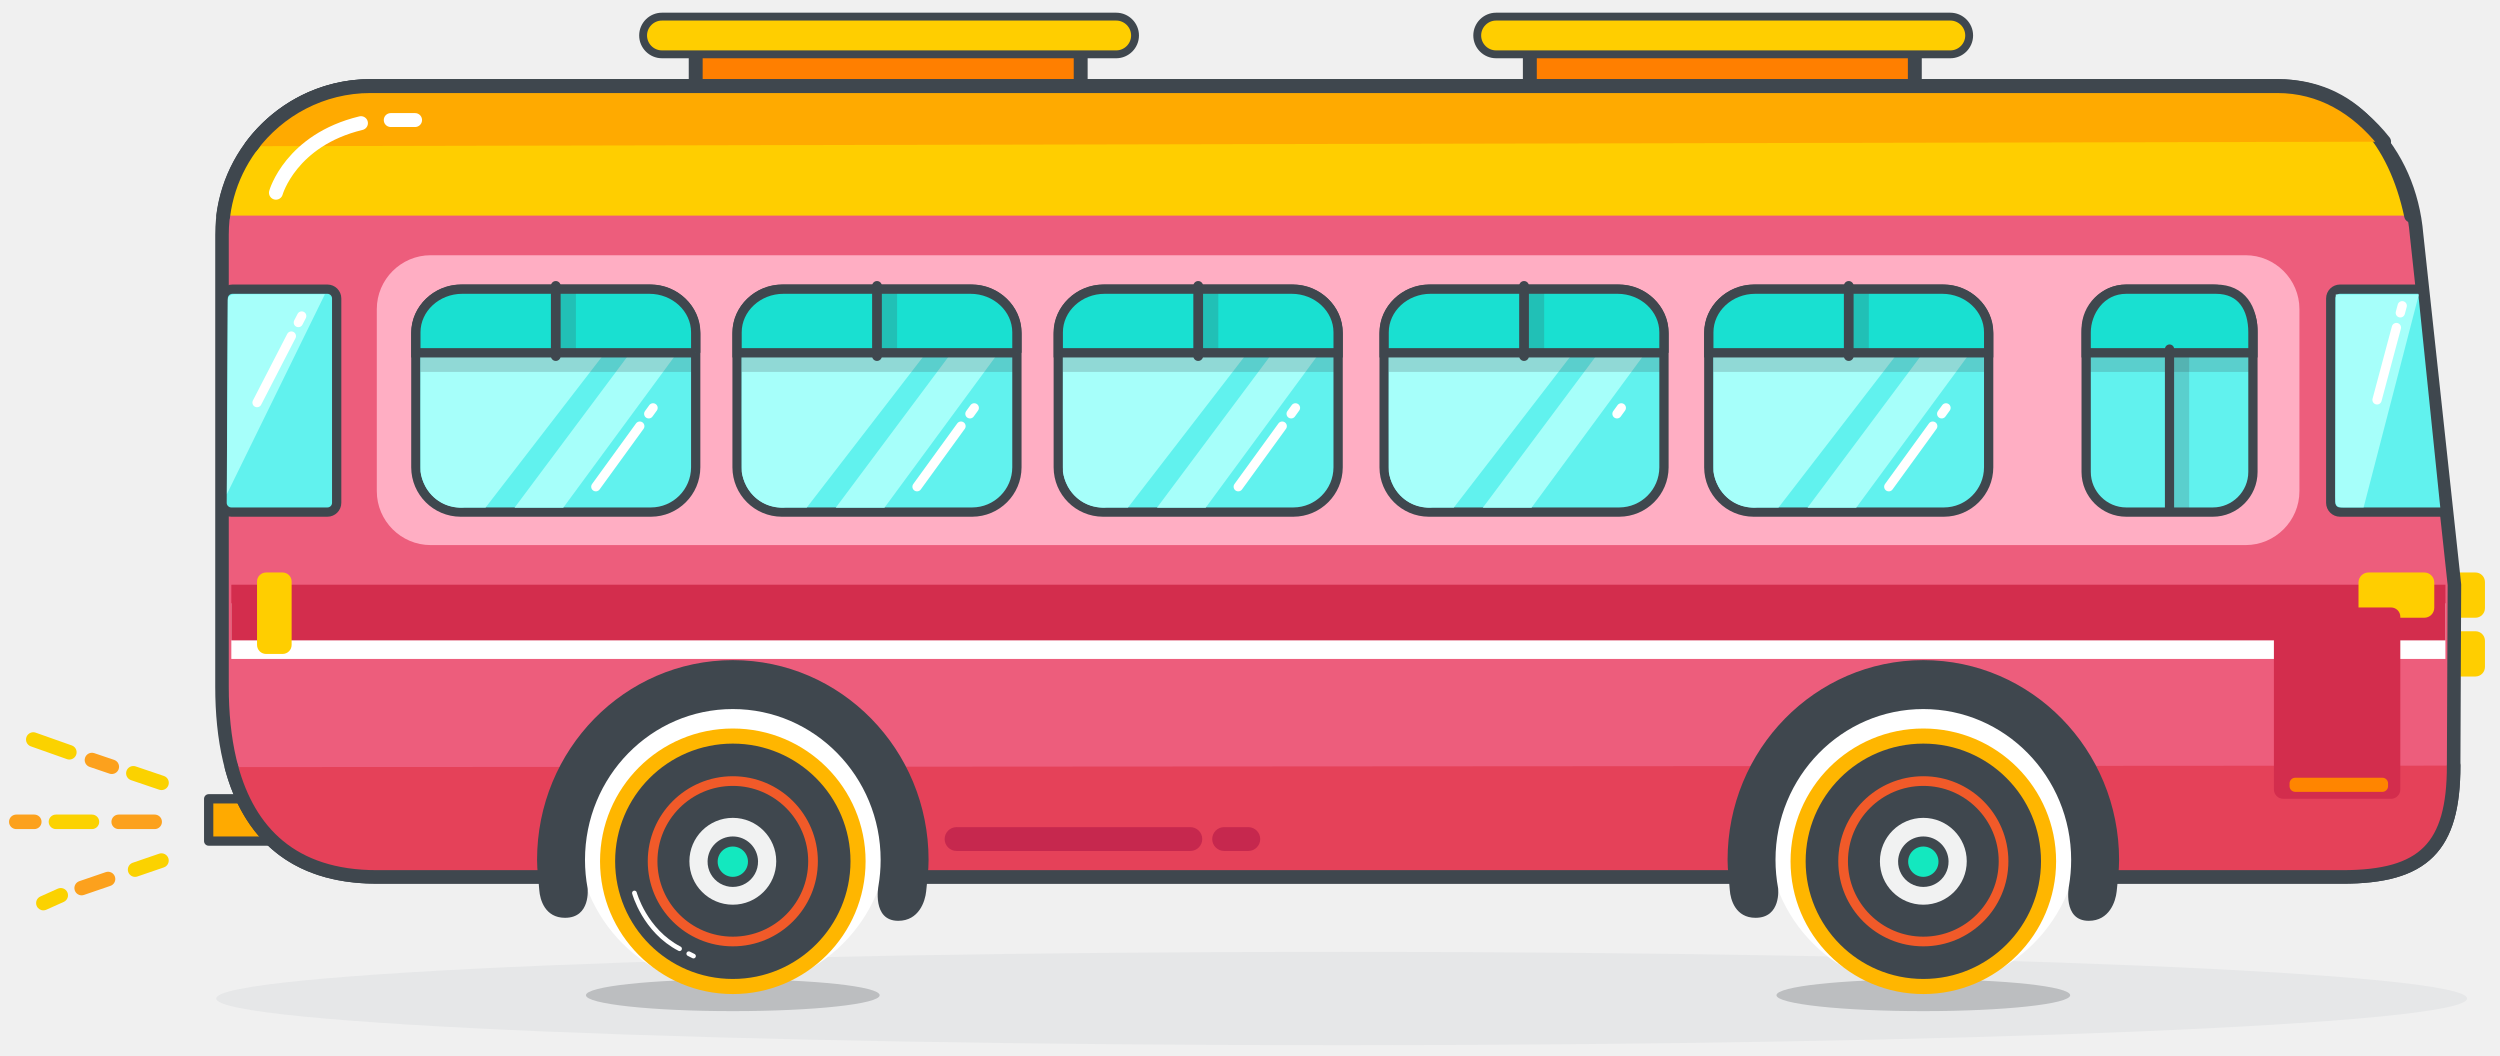
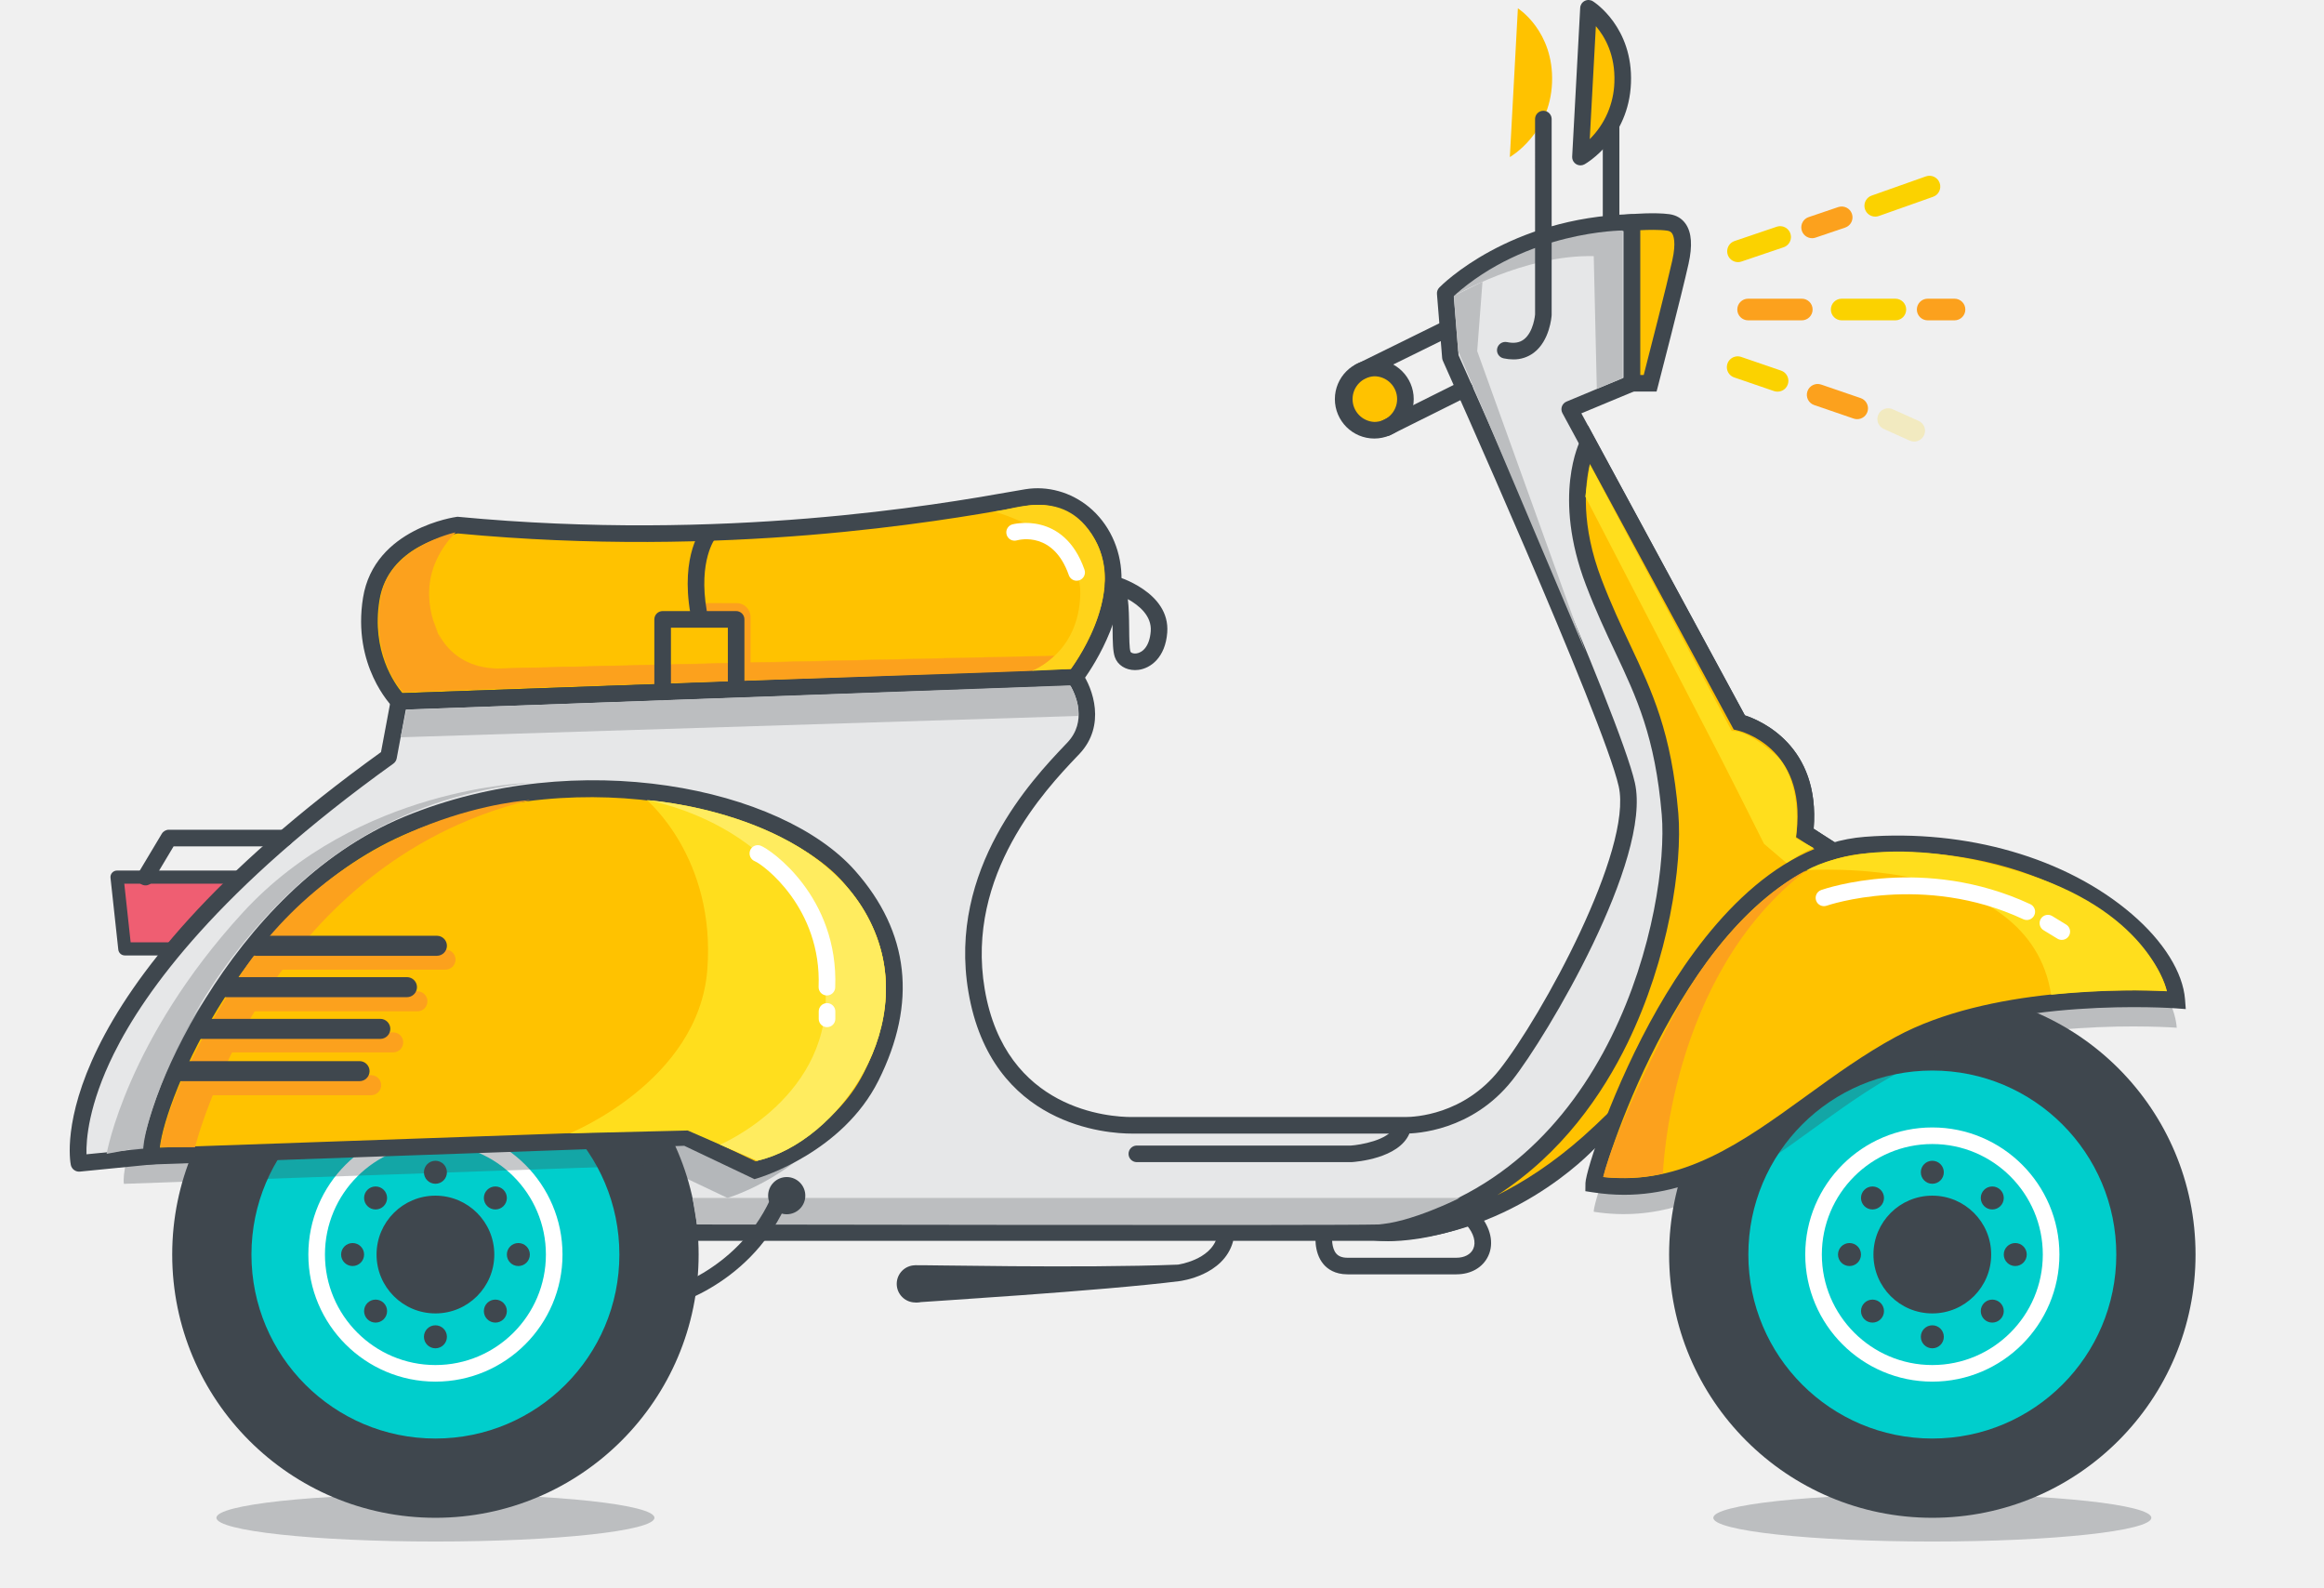
- <svg xmlns="http://www.w3.org/2000/svg" viewBox="-1 -1 277 117">
-   <g>
-     <g fill="none" fill-rule="evenodd">
-       <path fill="#FF7F00" d="M168.506 10.503h42.656V2.451h-42.656z" />
-       <path stroke="#3F474E" stroke-width="1.542" stroke-linecap="round" stroke-linejoin="round" d="M168.506 10.503h42.656V2.451h-42.656z" />
-       <path d="M215.093 5.02h-50.326c-1.15 0-2.09-.94-2.09-2.09 0-1.148.94-2.088 2.09-2.088h50.326c1.149 0 2.09.94 2.09 2.089 0 1.15-.941 2.09-2.09 2.09" fill="#FFCE00" />
-       <path d="M215.093 5.02h-50.326c-1.15 0-2.09-.94-2.09-2.09h0c0-1.148.94-2.088 2.09-2.088h50.326c1.149 0 2.09.94 2.09 2.089h0c0 1.15-.941 2.09-2.09 2.09h0Z" stroke="#3F474E" stroke-width=".871" stroke-linecap="round" stroke-linejoin="round" />
-       <path fill="#FA0" d="M22.121 92.192H35.74v-4.685H22.121z" />
-       <path stroke="#3F474E" stroke-width="1.028" stroke-linecap="round" stroke-linejoin="round" d="M22.121 92.192H35.74v-4.685H22.121z" />
-       <path d="M273.275 67.446h-5.55a1.058 1.058 0 0 1-1.058-1.058V63.49c0-.585.474-1.059 1.058-1.059h5.55c.584 0 1.058.474 1.058 1.06v2.897c0 .584-.474 1.058-1.058 1.058M273.275 73.956h-5.55a1.058 1.058 0 0 1-1.058-1.058V70c0-.585.474-1.059 1.058-1.059h5.55c.584 0 1.058.474 1.058 1.059v2.898c0 .584-.474 1.058-1.058 1.058" fill="#FFCE00" />
-       <path fill="#FF7F00" d="M76.084 10.503h42.656V2.451H76.084z" />
-       <path stroke="#3F474E" stroke-width="1.542" stroke-linecap="round" stroke-linejoin="round" d="M76.084 10.503h42.656V2.451H76.084z" />
-       <path d="M272.354 109.636c0 2.857-55.829 5.173-124.698 5.173s-124.698-2.316-124.698-5.173 55.83-5.173 124.698-5.173c68.87 0 124.698 2.316 124.698 5.173" fill="#E6E7E8" />
-       <path d="M96.467 109.271c0 .974-7.285 1.763-16.27 1.763-8.988 0-16.273-.789-16.273-1.763 0-.974 7.285-1.763 16.272-1.763 8.986 0 16.271.79 16.271 1.763M228.376 109.271c0 .974-7.285 1.763-16.27 1.763-8.988 0-16.273-.789-16.273-1.763 0-.974 7.285-1.763 16.272-1.763 8.986 0 16.271.79 16.271 1.763" fill="#BCBEC0" />
-       <path d="M258.53 96.164H40.751c-12.977 0-17.153-9.58-17.153-21.053V24.984c0-9.045 7.401-16.446 16.446-16.446h210.263c9.045 0 15.675 7.176 16.446 16.446l4.197 38.802-.086 20.044c0 9.045-3.289 12.334-12.334 12.334" fill="#ED5D7C" />
-       <path d="M258.53 96.164H40.751c-12.977 0-17.153-9.58-17.153-21.053V24.984c0-9.045 7.401-16.446 16.446-16.446h210.263c9.045 0 15.675 7.176 16.446 16.446l4.197 38.802-.086 20.044c0 9.045-3.289 12.334-12.334 12.334h0Z" stroke="#3F474E" stroke-width="1.5" stroke-linecap="round" stroke-linejoin="round" />
-       <path fill="#FFF" d="M24.631 72.01h245.32v-6.168H24.631z" />
-       <path d="M270.865 83.83c0 9.045-3.29 12.334-12.334 12.334H40.75c-9.405 0-14.187-5.031-16.107-12.17" fill="#E54159" />
-       <path d="M270.865 83.83c0 9.045-3.29 12.334-12.334 12.334H40.75c-9.405 0-14.187-5.031-16.107-12.17" stroke="#3F474E" stroke-width="1.5" stroke-linecap="round" stroke-linejoin="round" />
-       <path d="M97.458 91.346c0 9.534-7.729 17.262-17.262 17.262-9.534 0-17.263-7.728-17.263-17.262s7.73-17.262 17.263-17.262c9.533 0 17.262 7.728 17.262 17.262" fill="#FFF" />
-       <path d="M23.732 22.89c1.037-8.066 7.976-14.352 16.312-14.352h211.291c8.33 0 13.072 6.162 14.818 14.351" fill="#FFCE00" />
-       <path d="M23.732 22.89c1.037-8.066 7.976-14.352 16.312-14.352h211.291c8.33 0 13.072 6.162 14.818 14.351" stroke="#3F474E" stroke-width="1.542" stroke-linecap="round" stroke-linejoin="round" />
-       <path d="M247.81 59.395H46.717c-3.282 0-5.967-2.685-5.967-5.967v-20.18c0-3.282 2.685-5.968 5.967-5.968H247.81c3.282 0 5.967 2.686 5.967 5.968v20.18c0 3.282-2.685 5.967-5.967 5.967" fill="#FFAEC3" />
-       <path fill="#D32D4D" d="M24.631 69.953h245.32v-6.167H24.631z" />
-       <path d="M101.619 97.759c.116-1.143.267-2.298.267-3.483 0-12.224-9.711-22.133-21.69-22.133-11.98 0-21.69 9.909-21.69 22.133 0 1.14.169 2.25.247 3.353.075 1.054.633 3.064 2.85 3.064 2.87 0 2.505-3.266 2.505-3.266a17.122 17.122 0 0 1-.291-3.151c0-9.231 7.333-16.713 16.379-16.713 9.046 0 16.379 7.482 16.379 16.713 0 .987-.084 1.953-.245 2.893 0 0-.74 3.857 2.196 3.857 2.283 0 2.979-2.137 3.093-3.267" fill="#3F474E" />
-       <path d="M94.071 94.43c0 7.663-6.212 13.875-13.875 13.875-7.664 0-13.876-6.212-13.876-13.875s6.212-13.875 13.876-13.875c7.663 0 13.875 6.212 13.875 13.875" fill="#3F474E" />
-       <path d="M94.071 94.43c0 7.663-6.212 13.875-13.875 13.875-7.664 0-13.876-6.212-13.876-13.875s6.212-13.875 13.876-13.875c7.663 0 13.875 6.212 13.875 13.875h0Z" stroke="#FFB600" stroke-width="1.673" stroke-linecap="round" stroke-linejoin="round" />
-       <path d="M89.084 94.43a8.888 8.888 0 0 1-8.888 8.888 8.888 8.888 0 0 1-8.888-8.888 8.888 8.888 0 0 1 8.888-8.888 8.888 8.888 0 0 1 8.888 8.888h0Z" stroke="#F15A29" stroke-width="1.072" stroke-linecap="round" stroke-linejoin="round" />
-       <path d="M85.007 94.43a4.811 4.811 0 1 1-9.622 0 4.811 4.811 0 0 1 9.622 0" fill="#F1F2F2" />
-       <path d="M82.433 94.43a2.238 2.238 0 1 1-4.475-.002 2.238 2.238 0 0 1 4.475.002" fill="#13E8BF" />
-       <path d="M82.433 94.43a2.238 2.238 0 1 1-4.475-.002 2.238 2.238 0 0 1 4.475.002h0Z" stroke="#3F474E" stroke-width="1.116" stroke-linecap="round" stroke-linejoin="round" />
-       <path d="M229.367 91.346c0 9.534-7.729 17.262-17.262 17.262-9.534 0-17.263-7.728-17.263-17.262s7.73-17.262 17.263-17.262c9.533 0 17.262 7.728 17.262 17.262" fill="#FFF" />
-       <path d="M233.528 97.759c.116-1.143.267-2.298.267-3.483 0-12.224-9.711-22.133-21.69-22.133-11.98 0-21.69 9.909-21.69 22.133 0 1.14.169 2.25.247 3.353.075 1.054.633 3.064 2.85 3.064 2.87 0 2.505-3.266 2.505-3.266a17.122 17.122 0 0 1-.291-3.151c0-9.231 7.333-16.713 16.379-16.713 9.046 0 16.379 7.482 16.379 16.713 0 .987-.084 1.953-.245 2.893 0 0-.74 3.857 2.196 3.857 2.283 0 2.979-2.137 3.093-3.267" fill="#3F474E" />
-       <path d="M225.98 94.43c0 7.663-6.212 13.875-13.875 13.875-7.664 0-13.876-6.212-13.876-13.875s6.212-13.875 13.876-13.875c7.663 0 13.875 6.212 13.875 13.875" fill="#3F474E" />
-       <path d="M225.98 94.43c0 7.663-6.212 13.875-13.875 13.875-7.664 0-13.876-6.212-13.876-13.875s6.212-13.875 13.876-13.875c7.663 0 13.875 6.212 13.875 13.875h0Z" stroke="#FFB600" stroke-width="1.673" stroke-linecap="round" stroke-linejoin="round" />
-       <path d="M220.993 94.43a8.888 8.888 0 0 1-8.888 8.888 8.888 8.888 0 0 1-8.888-8.888 8.888 8.888 0 0 1 8.888-8.888 8.888 8.888 0 0 1 8.888 8.888h0Z" stroke="#F15A29" stroke-width="1.072" stroke-linecap="round" stroke-linejoin="round" />
-       <path d="M216.916 94.43a4.811 4.811 0 1 1-9.622 0 4.811 4.811 0 0 1 9.622 0" fill="#F1F2F2" />
-       <path d="M214.342 94.43a2.238 2.238 0 1 1-4.475-.002 2.238 2.238 0 0 1 4.475.002" fill="#13E8BF" />
-       <path d="M214.342 94.43a2.238 2.238 0 1 1-4.475-.002 2.238 2.238 0 0 1 4.475.002h0Z" stroke="#3F474E" stroke-width="1.116" stroke-linecap="round" stroke-linejoin="round" />
-       <path d="M69.295 97.944s1.13 4.173 4.999 6.173M75.316 104.67l.522.262" stroke="#FFF" stroke-width=".522" stroke-linecap="round" stroke-linejoin="round" />
-       <path d="M71.127 55.74H50.033a4.972 4.972 0 0 1-4.957-4.957V35.997a4.972 4.972 0 0 1 4.957-4.957h21.094a4.972 4.972 0 0 1 4.957 4.957v14.786a4.972 4.972 0 0 1-4.957 4.957" fill="#61F2EE" />
-       <path d="M71.127 55.74H50.033a4.972 4.972 0 0 1-4.957-4.957V35.997a4.972 4.972 0 0 1 4.957-4.957h21.094a4.972 4.972 0 0 1 4.957 4.957v14.786a4.972 4.972 0 0 1-4.957 4.957Z" stroke="#3F474E" stroke-width="1.028" />
-       <path d="M45.59 38.09h20.44L52.796 55.243h-2.345s-1.67.224-3.132-.932c-1.46-1.156-1.708-2.827-1.729-3.067-.02-.241 0-13.152 0-13.152M68.824 38.091 56.008 55.26h5.396l12.624-17.168z" fill="#A6FFFA" />
-       <path d="M76.084 38.09v-2.27c0-2.63-2.313-4.78-5.14-4.78H50.217c-2.827 0-5.14 2.15-5.14 4.78v2.27h31.008Z" fill="#19E0D1" />
-       <path d="M76.084 38.09v-2.27c0-2.63-2.313-4.78-5.14-4.78H50.217c-2.827 0-5.14 2.15-5.14 4.78v2.27h31.008Z" stroke="#3F474E" stroke-width="1.028" />
-       <path d="M60.58 38.453v-7.775" fill="#19E0D1" />
-       <path d="M60.58 38.453v-7.775" stroke="#3F474E" stroke-width="1.079" stroke-linecap="round" stroke-linejoin="round" />
-       <path fill="#3F474E" opacity=".21" d="M61.03 38.091h1.777V31.04H61.03zM45.582 40.21h30.179v-1.736H45.582z" />
-       <path d="m69.888 46.216-4.87 6.713M71.357 44.192l-.477.658" stroke="#FFF" stroke-width="1.028" stroke-linecap="round" stroke-linejoin="round" />
-       <path d="M106.717 55.74H85.623a4.972 4.972 0 0 1-4.957-4.957V35.997a4.972 4.972 0 0 1 4.957-4.957h21.094a4.972 4.972 0 0 1 4.957 4.957v14.786a4.972 4.972 0 0 1-4.957 4.957" fill="#61F2EE" />
-       <path d="M106.717 55.74H85.623a4.972 4.972 0 0 1-4.957-4.957V35.997a4.972 4.972 0 0 1 4.957-4.957h21.094a4.972 4.972 0 0 1 4.957 4.957v14.786a4.972 4.972 0 0 1-4.957 4.957Z" stroke="#3F474E" stroke-width="1.028" />
-       <path d="M81.18 38.09h20.44L88.386 55.243h-2.345s-1.67.224-3.132-.932c-1.46-1.156-1.708-2.827-1.729-3.067-.02-.241 0-13.152 0-13.152M104.414 38.091 91.598 55.26h5.396l12.624-17.168z" fill="#A6FFFA" />
-       <path d="M111.674 38.09v-2.27c0-2.63-2.313-4.78-5.14-4.78H85.807c-2.827 0-5.14 2.15-5.14 4.78v2.27h31.008Z" fill="#19E0D1" />
-       <path d="M111.674 38.09v-2.27c0-2.63-2.313-4.78-5.14-4.78H85.807c-2.827 0-5.14 2.15-5.14 4.78v2.27h31.008Z" stroke="#3F474E" stroke-width="1.028" />
-       <path d="M96.17 38.453v-7.775" fill="#19E0D1" />
-       <path d="M96.17 38.453v-7.775" stroke="#3F474E" stroke-width="1.079" stroke-linecap="round" stroke-linejoin="round" />
-       <path fill="#3F474E" opacity=".21" d="M96.62 38.091h1.777V31.04H96.62zM81.171 40.21h30.179v-1.736H81.171z" />
-       <path d="m105.478 46.216-4.87 6.713M106.947 44.192l-.478.658" stroke="#FFF" stroke-width="1.028" stroke-linecap="round" stroke-linejoin="round" />
-       <path d="M142.307 55.74h-21.094a4.972 4.972 0 0 1-4.957-4.957V35.997a4.972 4.972 0 0 1 4.957-4.957h21.094a4.972 4.972 0 0 1 4.957 4.957v14.786a4.972 4.972 0 0 1-4.957 4.957" fill="#61F2EE" />
-       <path d="M142.307 55.74h-21.094a4.972 4.972 0 0 1-4.957-4.957V35.997a4.972 4.972 0 0 1 4.957-4.957h21.094a4.972 4.972 0 0 1 4.957 4.957v14.786a4.972 4.972 0 0 1-4.957 4.957Z" stroke="#3F474E" stroke-width="1.028" />
-       <path d="M116.77 38.09h20.44l-13.234 17.152h-2.345s-1.67.224-3.132-.932c-1.46-1.156-1.708-2.827-1.729-3.067-.02-.241 0-13.152 0-13.152M140.004 38.091 127.188 55.26h5.396l12.624-17.168z" fill="#A6FFFA" />
-       <path d="M147.264 38.09v-2.27c0-2.63-2.313-4.78-5.14-4.78h-20.728c-2.827 0-5.14 2.15-5.14 4.78v2.27h31.008Z" fill="#19E0D1" />
-       <path d="M147.264 38.09v-2.27c0-2.63-2.313-4.78-5.14-4.78h-20.728c-2.827 0-5.14 2.15-5.14 4.78v2.27h31.008Z" stroke="#3F474E" stroke-width="1.028" />
-       <path d="M131.76 38.453v-7.775" fill="#19E0D1" />
-       <path d="M131.76 38.453v-7.775" stroke="#3F474E" stroke-width="1.079" stroke-linecap="round" stroke-linejoin="round" />
-       <path fill="#3F474E" opacity=".21" d="M132.21 38.091h1.777V31.04h-1.777zM116.761 40.21h30.179v-1.736h-30.179z" />
-       <path d="m141.068 46.216-4.87 6.713M142.536 44.192l-.476.658" stroke="#FFF" stroke-width="1.028" stroke-linecap="round" stroke-linejoin="round" />
-       <path d="M178.41 55.74h-21.093a4.972 4.972 0 0 1-4.957-4.957V35.997a4.972 4.972 0 0 1 4.957-4.957h21.094a4.972 4.972 0 0 1 4.957 4.957v14.786a4.972 4.972 0 0 1-4.957 4.957" fill="#61F2EE" />
-       <path d="M178.41 55.74h-21.093a4.972 4.972 0 0 1-4.957-4.957V35.997a4.972 4.972 0 0 1 4.957-4.957h21.094a4.972 4.972 0 0 1 4.957 4.957v14.786a4.972 4.972 0 0 1-4.957 4.957Z" stroke="#3F474E" stroke-width="1.028" />
-       <path d="M152.874 38.09h20.44L160.08 55.243h-2.345s-1.67.224-3.132-.932c-1.461-1.156-1.708-2.827-1.729-3.067-.021-.241 0-13.152 0-13.152M176.108 38.091 163.292 55.26h5.396l12.624-17.168z" fill="#A6FFFA" />
-       <path d="M183.367 38.09v-2.27c0-2.63-2.313-4.78-5.139-4.78H157.5c-2.827 0-5.139 2.15-5.139 4.78v2.27h31.007Z" fill="#19E0D1" />
-       <path d="M183.367 38.09v-2.27c0-2.63-2.313-4.78-5.139-4.78H157.5c-2.827 0-5.139 2.15-5.139 4.78v2.27h31.007Z" stroke="#3F474E" stroke-width="1.028" />
-       <path d="M167.864 38.453v-7.775" fill="#19E0D1" />
-       <path d="M167.864 38.453v-7.775" stroke="#3F474E" stroke-width="1.079" stroke-linecap="round" stroke-linejoin="round" />
-       <path fill="#3F474E" opacity=".21" d="M168.314 38.091h1.777V31.04h-1.777zM152.865 40.21h30.179v-1.736h-30.179z" />
-       <path d="m178.64 44.192-.477.658" stroke="#FFF" stroke-width="1.028" stroke-linecap="round" stroke-linejoin="round" />
-       <path d="M214.386 55.74h-21.094a4.972 4.972 0 0 1-4.957-4.957V35.997a4.972 4.972 0 0 1 4.957-4.957h21.094a4.972 4.972 0 0 1 4.957 4.957v14.786a4.972 4.972 0 0 1-4.957 4.957" fill="#61F2EE" />
-       <path d="M214.386 55.74h-21.094a4.972 4.972 0 0 1-4.957-4.957V35.997a4.972 4.972 0 0 1 4.957-4.957h21.094a4.972 4.972 0 0 1 4.957 4.957v14.786a4.972 4.972 0 0 1-4.957 4.957Z" stroke="#3F474E" stroke-width="1.028" />
-       <path d="M244.18 55.74h-9.588c-2.445 0-4.445-2-4.445-4.445v-15.81c0-2.445 2-4.445 4.445-4.445h9.588c2.445 0 4.445 2 4.445 4.445v15.81c0 2.445-2 4.445-4.445 4.445" fill="#61F2EE" />
-       <path d="M244.18 55.74h-9.588c-2.445 0-4.445-2-4.445-4.445v-15.81c0-2.445 2-4.445 4.445-4.445h9.588c2.445 0 4.445 2 4.445 4.445v15.81c0 2.445-2 4.445-4.445 4.445Z" stroke="#3F474E" stroke-width="1.028" />
-       <path d="M188.85 38.09h20.44l-13.235 17.152h-2.345s-1.67.224-3.132-.932c-1.46-1.156-1.708-2.827-1.729-3.067-.02-.241 0-13.152 0-13.152M212.084 38.091 199.268 55.26h5.396l12.624-17.168z" fill="#A6FFFA" />
-       <path d="M219.343 38.09v-2.27c0-2.63-2.313-4.78-5.14-4.78h-20.728c-2.827 0-5.14 2.15-5.14 4.78v2.27h31.008Z" fill="#19E0D1" />
-       <path d="M219.343 38.09v-2.27c0-2.63-2.313-4.78-5.14-4.78h-20.728c-2.827 0-5.14 2.15-5.14 4.78v2.27h31.008Z" stroke="#3F474E" stroke-width="1.028" />
-       <path d="M203.84 38.453v-7.775" fill="#19E0D1" />
-       <path d="M203.84 38.453v-7.775" stroke="#3F474E" stroke-width="1.079" stroke-linecap="round" stroke-linejoin="round" />
-       <path fill="#3F474E" opacity=".21" d="M204.289 38.091h1.777V31.04h-1.777zM188.841 40.21h30.179v-1.736h-30.179z" />
-       <path d="M248.625 38.09v-2.27c0-2.63-1.209-4.78-4.104-4.78h-9.929c-2.85 0-4.445 2.552-4.445 4.78v2.27h18.478Z" fill="#19E0D1" />
-       <path d="M248.625 38.09v-2.27c0-2.63-1.209-4.78-4.104-4.78h-9.929c-2.85 0-4.445 2.552-4.445 4.78v2.27h18.478Z" stroke="#3F474E" stroke-width="1.028" />
-       <path d="M239.386 55.525V37.68" fill="#19E0D1" />
-       <path d="M239.386 55.525V37.68" stroke="#3F474E" stroke-width="1.028" stroke-linecap="round" stroke-linejoin="round" />
-       <path fill="#3F474E" opacity=".21" d="M239.924 55.525h1.633V38.09h-1.633z" />
-       <path fill="#3F474E" opacity=".21" d="M230.448 40.21h17.985v-1.736h-17.985z" />
-       <path d="m213.147 46.216-4.87 6.713M214.616 44.192l-.477.658" stroke="#FFF" stroke-width="1.028" stroke-linecap="round" stroke-linejoin="round" />
-       <path d="M26.847 15.2c3.004-4.036 7.809-6.662 13.197-6.662h211.29c4.798 0 8.802 2.371 11.822 6.162" fill="#FA0" />
-       <path d="M26.847 15.2c3.004-4.036 7.809-6.662 13.197-6.662h211.29c4.798 0 8.802 2.371 11.822 6.162" stroke="#3F474E" stroke-width="1.542" stroke-linecap="round" stroke-linejoin="round" />
-       <path d="M269.95 55.74h-11.676c-.568 0-1.028-.46-1.028-1.028V32.068c0-.568.46-1.028 1.028-1.028h9.134l2.543 24.7Z" fill="#61F2EE" />
-       <path d="M269.95 55.74h-11.676c-.568 0-1.028-.46-1.028-1.028V32.068c0-.568.46-1.028 1.028-1.028h9.134l2.543 24.7Z" stroke="#3F474E" stroke-width="1.028" />
-       <path d="M24.632 55.74h10.644c.568 0 1.028-.46 1.028-1.028V32.068c0-.568-.46-1.028-1.028-1.028H24.755c-.566 0-1.025.457-1.028 1.022l-.123 22.645a1.028 1.028 0 0 0 1.028 1.033" fill="#61F2EE" />
-       <path d="M24.632 55.74h10.644c.568 0 1.028-.46 1.028-1.028V32.068c0-.568-.46-1.028-1.028-1.028H24.755c-.566 0-1.025.457-1.028 1.022l-.123 22.645a1.028 1.028 0 0 0 1.028 1.033Z" stroke="#3F474E" stroke-width="1.028" />
-       <path d="M257.802 31.625h9.208l-6.122 23.598h-2.177c-.963 0-.967-.302-.967-1.221l.058-22.377M35.001 31.596h-9.845c-.529 0-.914.15-.917.68l-.095 21.464" fill="#A6FFFA" />
-       <path d="m31.281 36.236-3.8 7.37M32.428 34.014l-.372.722M264.52 35.293l-2.143 8.012M265.166 32.877l-.21.785" stroke="#FFF" stroke-width="1.028" stroke-linecap="round" stroke-linejoin="round" />
-       <path d="M122.672 5.02H72.346c-1.15 0-2.09-.94-2.09-2.09 0-1.148.94-2.088 2.09-2.088h50.326c1.149 0 2.09.94 2.09 2.089 0 1.15-.941 2.09-2.09 2.09" fill="#FFCE00" />
-       <path d="M122.672 5.02H72.346c-1.15 0-2.09-.94-2.09-2.09h0c0-1.148.94-2.088 2.09-2.088h50.326c1.149 0 2.09.94 2.09 2.089h0c0 1.15-.941 2.09-2.09 2.09h0Z" stroke="#3F474E" stroke-width=".871" stroke-linecap="round" stroke-linejoin="round" />
-       <path d="M267.61 67.446h-6.18a1.108 1.108 0 0 1-1.107-1.107v-2.8c0-.612.496-1.108 1.108-1.108h6.179c.612 0 1.107.496 1.107 1.108v2.8c0 .611-.495 1.107-1.107 1.107" fill="#FFCE00" />
-       <path d="M263.928 87.507h-11.95a1.032 1.032 0 0 1-1.029-1.028V67.335c0-.565.463-1.028 1.028-1.028h11.951c.565 0 1.028.463 1.028 1.028V86.48c0 .565-.463 1.028-1.028 1.028" fill="#D32D4D" />
-       <path d="M30.31 71.458h-1.826a1.003 1.003 0 0 1-1.004-1.004v-7.018c0-.555.45-1.004 1.004-1.004h1.825c.554 0 1.004.449 1.004 1.004v7.018c0 .555-.45 1.004-1.004 1.004" fill="#FFCE00" />
-       <path d="M130.889 93.288h-25.903a1.324 1.324 0 0 1-1.321-1.32c0-.728.594-1.322 1.321-1.322h25.903c.727 0 1.321.594 1.321 1.321s-.594 1.321-1.321 1.321" fill="#C6284E" />
-       <path d="M262.97 86.736h-9.658a.63.63 0 0 1-.628-.628v-.306a.63.63 0 0 1 .628-.628h9.658a.63.63 0 0 1 .628.628v.306a.63.63 0 0 1-.628.628" fill="#FF8500" />
-       <path d="M137.312 93.288h-2.68a1.325 1.325 0 0 1-1.32-1.32c0-.728.594-1.322 1.32-1.322h2.68c.727 0 1.321.594 1.321 1.321s-.594 1.321-1.32 1.321" fill="#C6284E" />
-       <path d="M29.573 20.353s1.627-5.825 9.422-7.709M42.293 12.302h2.698" stroke="#FFF" stroke-width="1.542" stroke-linecap="round" stroke-linejoin="round" />
-       <path d="M16.893 86.54a.798.798 0 0 1-.258-.043l-3.117-1.056a.803.803 0 1 1 .516-1.523l3.117 1.056a.803.803 0 0 1-.258 1.566M6.691 83.159a.818.818 0 0 1-.269-.046l-4.026-1.424a.805.805 0 0 1 .537-1.517l4.027 1.424a.806.806 0 0 1-.269 1.563" fill="#FBD200" />
-       <path d="M11.386 84.761a.798.798 0 0 1-.258-.043l-2.198-.745a.804.804 0 1 1 .516-1.524l2.198.746a.804.804 0 0 1-.258 1.566M16.139 90.864H12.15a.804.804 0 1 1 0-1.61h3.988a.805.805 0 1 1 0 1.61M2.799 90.864H.805a.805.805 0 0 1 0-1.61h1.994a.805.805 0 1 1 0 1.61" fill="#FCA11D" />
-       <path d="M9.188 90.864H5.199a.804.804 0 1 1 0-1.61h3.989a.805.805 0 1 1 0 1.61M13.96 96.16a.806.806 0 0 1-.261-1.565l2.933-1.006a.807.807 0 0 1 1.021.5.802.802 0 0 1-.5 1.02l-2.932 1.007a.817.817 0 0 1-.261.044" fill="#FBD200" />
-       <path d="M8.04 98.204a.806.806 0 0 1-.262-1.565l2.933-1.005a.8.8 0 0 1 1.021.5.803.803 0 0 1-.5 1.021L8.3 98.16a.795.795 0 0 1-.26.044" fill="#FCA11D" />
-       <path d="M3.805 99.868a.802.802 0 0 1-.733-.476.802.802 0 0 1 .404-1.062l1.927-.865a.8.8 0 0 1 1.062.404.802.802 0 0 1-.404 1.062l-1.927.866a.784.784 0 0 1-.33.071" fill="#FBD200" />
+ <svg xmlns="http://www.w3.org/2000/svg" viewBox="0 0.406 167.975 114.719">
+   <g fill="none" fill-rule="evenodd">
+     <path d="M114.273 26.38a3.37 3.37 0 0 1-.703-.078.6.6 0 0 1-.461-.712.608.608 0 0 1 .712-.462c.505.107.9.046 1.213-.19.71-.536.813-1.792.813-1.805V8.987a.6.6 0 0 1 1.199 0v14.187c-.006.114-.137 1.852-1.29 2.723a2.4 2.4 0 0 1-1.483.483" fill="#3F474E" />
+     <g transform="translate(0 104.125)">
+       <mask id="db" fill="#fff">
+         <use href="#da" />
+       </mask>
+       <path d="M167.975 5.967c0 2.78-37.603 5.033-83.988 5.033S0 8.747 0 5.967C0 3.187 37.602.934 83.987.934s83.988 2.253 83.988 5.033" fill="#E6E7E8" mask="url(#db)" />
    </g>
+     <path d="M47.302 110.092c0 .947-7.087 1.716-15.83 1.716s-15.83-.769-15.83-1.716 7.087-1.716 15.83-1.716 15.83.77 15.83 1.716M155.496 110.092c0 .947-7.087 1.716-15.83 1.716s-15.831-.769-15.831-1.716 7.088-1.716 15.83-1.716c8.744 0 15.83.77 15.83 1.716" fill="#BCBEC0" />
+     <path d="m28.832 51.104 48.875-1.75s2.875-3.75 2.75-7.375-3.125-6.125-6.25-5.625-20 4-41.125 2c0 0-5.5.686-6.25 5.343s2 7.407 2 7.407" fill="#FFC200" />
+     <path d="M33.096 38.958c-.605.09-5.035.888-5.671 4.835-.592 3.672 1.108 6.039 1.665 6.702l48.303-1.73c.587-.838 2.564-3.886 2.465-6.765-.056-1.605-.754-3.074-1.917-4.032-1.052-.865-2.343-1.23-3.64-1.021-.263.042-.626.106-1.082.187-5.136.902-20.746 3.653-40.123 1.824Zm-4.503 12.756-.184-.186c-.122-.121-2.96-3.022-2.17-7.926.813-5.042 6.71-5.835 6.769-5.843l.066-.008.065.006c19.243 1.822 34.77-.907 39.872-1.806.464-.081.833-.146 1.102-.19 1.61-.26 3.288.209 4.59 1.28 1.429 1.177 2.287 2.969 2.354 4.918.13 3.796-2.751 7.6-2.873 7.76l-.173.225-.282.01-49.136 1.76Z" fill="#3F474E" />
+     <path fill="#EF5E72" d="M18.957 63.792h-10.5l.562 5.187h7.688z" />
+     <path d="M9.444 68.506h6.952l1.84-4.24H8.983l.46 4.24Zm7.263.947H9.02a.474.474 0 0 1-.47-.423l-.563-5.187a.47.47 0 0 1 .471-.524h10.5a.472.472 0 0 1 .434.662l-2.25 5.187a.474.474 0 0 1-.434.285Z" fill="#3F474E" />
+     <path d="M104.457 21.604s4.75-4.875 13.5-5.125v11.625l-4.5 1.875 12.25 22.625s5.5 1.25 4.75 8l3.5 2.25-19.125 20.125s-6 6.5-15.125 6.5h-51.5l-31.125-6.125L5.707 84.48S3.332 72.854 28.082 55.104l.75-4 48.875-1.75s2 2.875-.125 5.125-8.5 8.625-7 17.5 8.888 9.75 11.194 9.75h19.806c.375 0 4.375 0 7.25-3.625s9.875-16 8.75-21-12.75-30.875-12.75-30.875l-.375-4.625Z" fill="#E6E7E8" />
+     <path d="M48.266 88.88h51.44c8.763 0 14.628-6.243 14.687-6.307l18.632-19.606-2.892-1.858a.6.6 0 0 1-.27-.571c.678-6.114-4.087-7.303-4.29-7.35a.604.604 0 0 1-.392-.298l-12.25-22.625a.596.596 0 0 1 .296-.838l4.132-1.722V17.104c-7.09.39-11.355 3.896-12.281 4.738l.343 4.236c.885 1.973 11.643 25.995 12.745 30.895 1.246 5.537-6.38 18.369-8.865 21.504-2.907 3.666-6.94 3.85-7.72 3.85H81.778c-1.68 0-10.136-.493-11.784-10.248-1.503-8.888 4.63-15.352 6.94-17.786l.214-.225c1.437-1.521.618-3.408.232-4.103l-48.047 1.72-.661 3.53a.6.6 0 0 1-.24.376C15.849 64.615 10.498 71.975 8.226 76.56c-1.832 3.697-2.006 6.22-1.976 7.264l10.774-1.065a.599.599 0 0 1 .174.008l31.068 6.114Zm51.44 1.198h-51.5a.734.734 0 0 1-.114-.01l-31.04-6.11-11.286 1.117a.61.61 0 0 1-.646-.475c-.1-.49-2.157-12.148 22.418-29.841l.706-3.765a.6.6 0 0 1 .567-.488l48.875-1.75c.2-.01.395.09.513.257.788 1.133 1.763 3.818-.181 5.878l-.216.226c-2.196 2.315-8.032 8.463-6.63 16.763 1.489 8.805 9.095 9.25 10.605 9.25h19.805c.683 0 4.216-.163 6.782-3.397 3.062-3.863 9.665-15.916 8.634-20.497-1.098-4.884-12.595-30.502-12.711-30.761a.591.591 0 0 1-.051-.197l-.375-4.625a.598.598 0 0 1 .168-.466c.2-.206 5.02-5.052 13.91-5.306a.649.649 0 0 1 .435.169.597.597 0 0 1 .182.43v11.625c0 .24-.145.46-.368.552l-3.89 1.62 11.818 21.825c1.148.377 5.459 2.198 4.972 8.196l3.194 2.053a.6.6 0 0 1 .109.916l-19.125 20.125c-.246.267-6.278 6.686-15.56 6.686Z" fill="#3F474E" />
+     <path d="M50.496 91.068c0 10.507-8.518 19.025-19.025 19.025-10.506 0-19.024-8.518-19.024-19.025 0-10.507 8.518-19.025 19.024-19.025 10.507 0 19.025 8.518 19.025 19.025" fill="#3F474E" />
+     <path d="M99.707 89.48s6.937.75 15.125-6.5c5.196-4.602 19.125-20.126 19.125-20.126l-3.5-2.25c.75-6.75-4.75-8-4.75-8l-10.92-20.168s-1.983 3.793.406 10.043c2.389 6.25 4.826 8.625 5.514 16.75.545 6.441-3.188 26.937-21 30.25" fill="#FFC200" />
+     <path d="M114.915 33.933c-.367 1.531-.649 4.437.84 8.332.698 1.828 1.394 3.308 2.068 4.738 1.604 3.406 2.988 6.347 3.482 12.175.315 3.724-.7 10.51-3.674 16.612-1.788 3.668-4.726 7.978-9.41 10.987 1.901-.943 4.012-2.299 6.214-4.247 4.573-4.05 16.126-16.806 18.604-19.553l-3.22-2.069.041-.37c.684-6.147-4.083-7.303-4.286-7.349l-.265-.06-10.394-19.196Zm-14.582 56.171c-.402 0-.64-.024-.69-.028l-4.064-.44 4.02-.747c17.08-3.177 21.061-23.1 20.51-29.609-.475-5.614-1.817-8.464-3.372-11.766-.682-1.45-1.389-2.95-2.104-4.82-2.457-6.43-.464-10.37-.378-10.536l.522-.999 11.34 20.941c1.15.377 5.458 2.2 4.972 8.197l3.785 2.433-.47.524c-.57.635-14.01 15.602-19.175 20.174-6.897 6.108-12.903 6.676-14.896 6.676Z" fill="#3F474E" />
+     <path d="M44.768 91.068c0 7.344-5.953 13.297-13.297 13.297-7.343 0-13.297-5.953-13.297-13.297S24.128 77.77 31.471 77.77c7.344 0 13.297 5.953 13.297 13.297" fill="#00CECC" />
+     <path d="M31.472 83.082c-4.403 0-7.985 3.583-7.985 7.986 0 4.404 3.582 7.986 7.985 7.986 4.403 0 7.985-3.582 7.985-7.986 0-4.403-3.582-7.986-7.985-7.986m0 17.171c-5.064 0-9.185-4.12-9.185-9.185s4.12-9.185 9.185-9.185c5.064 0 9.185 4.12 9.185 9.185s-4.121 9.185-9.185 9.185" fill="#FFF" />
+     <path d="M35.727 91.068a4.255 4.255 0 1 1-8.51 0 4.255 4.255 0 0 1 8.51 0M32.303 85.123a.83.83 0 1 1-1.662 0 .83.83 0 0 1 1.662 0M32.303 97.013a.83.83 0 1 1-1.662 0 .83.83 0 0 1 1.662 0M38.297 91.068a.83.83 0 1 1-1.662 0 .83.83 0 0 1 1.662 0M26.316 91.068a.83.83 0 1 1-1.661 0 .83.83 0 0 1 1.661 0M27.978 86.98a.83.83 0 1 1-1.662 0 .83.83 0 0 1 1.662 0M27.978 95.156a.83.83 0 1 1-1.662 0 .83.83 0 0 1 1.662 0M36.635 86.98a.83.83 0 1 1-1.662 0 .83.83 0 0 1 1.662 0M36.635 95.156a.83.83 0 1 1-1.662 0 .83.83 0 0 1 1.662 0M158.69 91.068c0 10.507-8.518 19.025-19.025 19.025-10.506 0-19.024-8.518-19.024-19.025 0-10.507 8.518-19.025 19.024-19.025 10.507 0 19.025 8.518 19.025 19.025" fill="#3F474E" />
+     <path d="M152.962 91.068c0 7.344-5.953 13.297-13.297 13.297-7.343 0-13.297-5.953-13.297-13.297s5.954-13.297 13.297-13.297c7.344 0 13.297 5.953 13.297 13.297" fill="#00CECC" />
+     <path d="M139.665 83.082c-4.403 0-7.985 3.583-7.985 7.986 0 4.404 3.582 7.986 7.985 7.986 4.403 0 7.986-3.582 7.986-7.986 0-4.403-3.583-7.986-7.986-7.986m0 17.171c-5.064 0-9.185-4.12-9.185-9.185s4.121-9.185 9.185-9.185c5.065 0 9.186 4.12 9.186 9.185s-4.121 9.185-9.186 9.185" fill="#FFF" />
+     <path d="M143.92 91.068a4.255 4.255 0 1 1-8.51 0 4.255 4.255 0 0 1 8.51 0M140.497 97.013a.83.83 0 1 1-1.662 0 .83.83 0 0 1 1.662 0M146.49 91.068a.83.83 0 1 1-1.661 0 .83.83 0 0 1 1.662 0M134.51 91.068a.83.83 0 1 1-1.662 0 .83.83 0 0 1 1.662 0M136.172 86.98a.83.83 0 1 1-1.662 0 .83.83 0 0 1 1.662 0M136.172 95.156a.83.83 0 1 1-1.662 0 .83.83 0 0 1 1.662 0M144.829 86.98a.83.83 0 1 1-1.662 0 .83.83 0 0 1 1.662 0" fill="#3F474E" />
+     <path d="m8.955 85.96 38.627-1.356 5 2.375s5.875-1.75 8.375-6.75c2.336-4.672 2.608-9.75-1.609-14.51-4.834-5.459-19.14-8.99-31.89-3.74S8.577 83.316 8.954 85.96" fill="#3F474E" opacity=".3" />
+     <path d="M144.829 95.156a.83.83 0 1 1-1.662 0 .83.83 0 0 1 1.662 0" fill="#3F474E" />
+     <path d="m10.955 83.96 38.627-1.356 5 2.375s5.875-1.75 8.375-6.75c2.336-4.672 2.608-9.75-1.609-14.51-4.834-5.459-19.14-8.99-31.89-3.74S10.577 81.316 10.954 83.96" fill="#FFC200" />
+     <path d="m49.707 82 4.915 2.334c1.048-.366 5.709-2.194 7.798-6.373 2.572-5.143 2.06-9.801-1.521-13.845-4.453-5.03-18.485-8.821-31.213-3.582C17.721 65.46 11.927 79.78 11.556 83.34L49.707 82Zm4.825 3.62-5.075-2.411-39.02 1.37-.076-.533c-.439-3.08 6.167-19.392 18.867-24.621 12.576-5.178 27.258-2.102 32.57 3.896 3.937 4.447 4.508 9.553 1.696 15.177-2.587 5.173-8.491 6.982-8.741 7.057l-.221.065Z" fill="#3F474E" />
+     <path d="M32.201 70.48H19.144a.726.726 0 0 1-.724-.725c0-.398.326-.724.724-.724h13.057c.398 0 .724.326.724.724a.726.726 0 0 1-.724.724M30.17 73.492H17.113a.726.726 0 0 1-.724-.724c0-.398.326-.724.724-.724H30.17c.398 0 .724.326.724.724a.726.726 0 0 1-.724.724M28.42 76.46H15.363a.726.726 0 0 1-.724-.724c0-.398.326-.724.724-.724H28.42c.398 0 .724.326.724.724a.726.726 0 0 1-.724.724" fill="#FCA11D" />
+     <path d="M115.207 87.98c-.371-.058 6.75-23.5 19.625-24.5s22.125 6.272 22.5 11.198c0 0-12.375-.949-20 3.176s-13.25 11.5-22.125 10.125" fill="#3F474E" opacity=".3" />
+     <path d="M26.826 79.554H13.77a.726.726 0 0 1-.724-.724c0-.398.326-.724.724-.724h13.057c.398 0 .724.326.724.724a.726.726 0 0 1-.724.724" fill="#FCA11D" />
+     <path d="M115.207 85.98c-.371-.058 6.75-23.5 19.625-24.5s22.125 6.272 22.5 11.198c0 0-12.375-.949-20 3.176s-13.25 11.5-22.125 10.125" fill="#FFC200" />
+     <path d="M115.89 85.465c5.703.642 10.067-2.53 14.682-5.87 2.05-1.486 4.173-3.023 6.475-4.268 6.688-3.62 16.728-3.427 19.573-3.292-.368-1.48-1.543-3.141-3.318-4.663-4.505-3.861-11.395-5.844-18.423-5.294-11.335.88-18.111 19.88-18.99 23.387m1.5 1.286c-.733 0-1.49-.057-2.273-.18h-.001l-.528-.081.007-.593c.035-.906 2.003-6.998 5.226-12.62 3.074-5.364 8.166-11.868 14.965-12.396 7.35-.564 14.557 1.516 19.297 5.58 2.297 1.969 3.7 4.218 3.849 6.172l.053.697-.698-.053c-.12-.01-12.29-.886-19.668 3.105-2.233 1.208-4.322 2.722-6.342 4.185-4.377 3.169-8.54 6.184-13.886 6.184M10.519 64.391a.6.6 0 0 1-.514-.907l1.688-2.823a.597.597 0 0 1 .514-.292h8.378a.6.6 0 1 1 0 1.2h-8.037l-1.513 2.53a.601.601 0 0 1-.516.292" fill="#3F474E" />
+     <path d="M101.582 29.248a2.25 2.25 0 1 1-4.5.001 2.25 2.25 0 0 1 4.5 0" fill="#FFC200" />
+     <path d="M99.332 27.598a1.652 1.652 0 0 0 0 3.3c.91 0 1.65-.74 1.65-1.65 0-.91-.74-1.65-1.65-1.65m0 4.5a2.853 2.853 0 0 1-2.85-2.85 2.853 2.853 0 0 1 2.85-2.85 2.853 2.853 0 0 1 2.85 2.85 2.853 2.853 0 0 1-2.85 2.85" fill="#3F474E" />
+     <path d="M98.29 27.866a.6.6 0 0 1-.265-1.139l6.042-2.973a.6.6 0 1 1 .53 1.076l-6.043 2.974a.609.609 0 0 1-.265.062" fill="#3F474E" />
+     <path d="M76.23 47.794s-1.106 1.04-1.648 1.091c-.541.052-40.46 1.36-40.46 1.36l-.872-1.457" fill="#FCA11D" />
+     <path d="M100.196 31.926a.6.6 0 0 1-.268-1.138l5.653-2.818a.6.6 0 1 1 .535 1.074l-5.652 2.819a.609.609 0 0 1-.268.063" fill="#3F474E" />
+     <path d="M117.957 16.48v11.624h1.312s1.699-6.549 2.188-8.75c.163-.733.522-2.68-.875-2.875-1-.139-2.625 0-2.625 0" fill="#FFC200" />
+     <path d="M118.557 27.505h.248c.392-1.517 1.659-6.448 2.066-8.28.293-1.318.083-1.808-.02-1.957-.052-.075-.14-.164-.352-.194-.575-.08-1.4-.06-1.942-.032v10.463Zm1.177 1.199h-2.376V15.929l.549-.047c.069-.006 1.705-.142 2.757.003.498.069.904.31 1.172.698.435.625.502 1.574.207 2.9-.486 2.188-2.175 8.707-2.192 8.772l-.117.449ZM82.144 84.391a.6.6 0 0 1 0-1.199h15.5c.651-.043 2.709-.382 3.115-1.325a.6.6 0 0 1 1.103.474c-.77 1.787-3.834 2.028-4.18 2.05H82.144ZM64.814 93.188a1.344 1.344 0 1 0 2.688 0 1.344 1.344 0 0 0-2.688 0M105.27 92.499h-7.876c-.915 0-1.443-.393-1.726-.722-.759-.888-.578-2.219-.553-2.368a.6.6 0 0 1 1.185.184c-.039.256-.06 1.008.282 1.406.175.202.44.301.813.301h7.874c.575 0 1.03-.24 1.215-.643.218-.473.038-1.118-.483-1.724a.6.6 0 0 1 .913-.782c.832.973 1.08 2.097.66 3.007-.386.84-1.248 1.34-2.305 1.34" fill="#3F474E" />
+     <path d="M66.169 93.786a.606.606 0 0 1-.601-.525c-.04-.322.27-1.367.59-1.417.255-.04 11.967.233 18.983-.047-.018 0 2.356-.317 2.82-1.98a.601.601 0 0 1 1.156.324c-.682 2.442-3.751 2.835-3.881 2.851-5.487.696-18.598 1.496-19.078 1.54-.02.001.029-.746.01-.746M81.517 43.703c.073.58.09 1.292.097 2.117.006.673.01 1.435.097 1.683.024.07.19.153.42.126.449-.058.959-.509 1.042-1.601.084-1.107-.835-1.87-1.656-2.325m.52 5.129c-.68 0-1.26-.363-1.458-.94-.142-.411-.155-1.051-.163-2.062-.006-.796-.02-2.45-.29-2.731a.597.597 0 0 1 .5-1.07c.162.046 3.963 1.167 3.74 4.089-.137 1.812-1.206 2.585-2.08 2.698a1.937 1.937 0 0 1-.25.016M140.496 85.123a.83.83 0 1 1-1.662 0 .83.83 0 0 1 1.662 0" fill="#3F474E" />
+     <path d="M46.749 58.23s11.833.75 15.958 8.416-2.166 16.333-7.98 17.645l-5.02-2.187-8.541.208s9.333-3.75 9.958-11.833-4.375-12.25-4.375-12.25" fill="#FFDE1D" />
+     <path d="M46.749 58.23s11.833.75 15.958 8.416-2.166 16.333-7.98 17.645l-2.676-1.166s8.28-3.505 7.594-11.583c-.97-11.407-12.896-13.313-12.896-13.313" fill="#FFEC5F" />
+     <path d="M59.767 72.345h-.023a.602.602 0 0 1-.577-.623c.226-5.693-3.997-8.83-4.606-9.076a.609.609 0 0 1-.346-.774.59.59 0 0 1 .755-.354c.713.256 5.656 3.683 5.397 10.25a.6.6 0 0 1-.6.577M59.776 74.636a.6.6 0 0 1-.6-.6v-.538a.6.6 0 0 1 1.2 0v.538a.6.6 0 0 1-.6.6" fill="#FFF" />
+     <path d="M11.582 83.313h2.513s5.042-20.417 24.202-25.083c0 0-12.507.666-20.465 11.958 0 0-5.417 7.792-6.25 13.125" fill="#FCA11D" />
+     <path d="M31.579 69.48H18.522a.726.726 0 0 1-.724-.725c0-.398.326-.724.724-.724h13.057c.398 0 .724.326.724.724a.726.726 0 0 1-.724.724M29.415 72.47H16.358a.726.726 0 0 1-.724-.725c0-.398.326-.724.724-.724h13.057c.398 0 .724.326.724.724a.726.726 0 0 1-.724.724M27.488 75.484H14.431a.726.726 0 0 1-.724-.724c0-.398.326-.724.724-.724h13.057c.398 0 .724.326.724.724a.726.726 0 0 1-.724.724M25.988 78.538H12.931a.726.726 0 0 1-.724-.724c0-.398.326-.724.724-.724h13.057c.398 0 .724.326.724.724a.726.726 0 0 1-.724.724" fill="#3F474E" />
+     <path d="M32.925 38.88s-4.67.988-5.374 4.516c-.704 3.528.739 6.177 1.594 7.026l5.438-.193s-6.772-5.948-1.657-11.349" fill="#FCA11D" />
+     <path d="M71.77 37.354s6.406 1.625 6.312 5.97c-.093 4.343-3.5 5.561-3.5 5.561l2.815-.134s4.035-5.235 1.74-9.365c-2.293-4.129-6.454-1.853-7.368-2.032" fill="#FFD31A" />
+     <path d="M30.624 48.886c.292-.115 45.417-1.091 45.417-1.091" fill="#FCA11D" />
+     <path d="M31.289 45.167s.709 3.453 4.626 3.549l-2.99.763-1.636-4.312ZM50.686 44c.041-.014 1.53-.009 2.57-.005.55.002.993.45.993 1v4.484l-1.042-.354-.083-3.875-2.188-.083-.25-1.167Z" fill="#FCA11D" />
+     <path d="M50.495 45.266a.599.599 0 0 1-.59-.496c-.75-4.293.84-6.203.908-6.282a.601.601 0 0 1 .914.778c-.028.034-1.28 1.638-.64 5.297a.6.6 0 0 1-.592.703" fill="#3F474E" />
+     <path d="M47.895 51.021a.6.6 0 0 1-.6-.6v-5.254a.6.6 0 0 1 .6-.6h5.311a.6.6 0 0 1 .6.6v4.75a.599.599 0 1 1-1.198 0v-4.15h-4.113v4.654a.6.6 0 0 1-.6.6" fill="#3F474E" />
+     <path d="m29.374 51.688 47.958-1.75s.75 1.125.584 2.208l-48.96 1.542.418-2Z" fill="#BCBEC0" />
+     <path d="M130.582 63.292s16.119-1.171 17.669 9c0 0 4.581-.497 8.362-.25 0 0-1.125-5.5-9.937-8.406-8.813-2.907-14.157-1.406-16.094-.344" fill="#FFDE1D" />
+     <path d="M120.197 85.21s.427-14.314 10.385-21.918c0 0-5.458 2.508-9.75 10.744-4.291 8.235-4.958 11.432-4.958 11.432s2.217.271 4.323-.258" fill="#FCA11D" />
+     <path d="M146.491 66.892a.601.601 0 0 1-.253-.057c-7.225-3.358-14.138-1.003-14.208-.977a.6.6 0 1 1-.396-1.133c.3-.106 7.447-2.542 15.11 1.022a.6.6 0 0 1-.253 1.145M149.019 68.329a.596.596 0 0 1-.312-.088l-1-.61a.598.598 0 0 1-.2-.824.598.598 0 0 1 .825-.2l1 .611a.598.598 0 0 1-.313 1.111M77.82 42.374a.6.6 0 0 1-.567-.402c-1.099-3.14-3.494-2.587-3.76-2.514a.597.597 0 0 1-.737-.418.597.597 0 0 1 .412-.737c.036-.01 3.72-1.001 5.217 3.272a.6.6 0 0 1-.566.799" fill="#FFF" />
+     <path d="M38.297 56.98s-12.402.25-20.777 9.405c-8.375 9.156-9.813 17.406-9.813 17.406l2.563-.479s1.336-7.199 6.937-14.28c5.601-7.084 12.18-11.053 21.09-12.053M105.082 21.792s5.097-3 10.111-2.875l.222 9.59 1.875-.778V17.063s-6.935.003-12.208 4.729M50.055 86.98H105.5s-3.625 1.833-6 1.916c-2.375.083-49.126 0-49.126 0l-.318-1.916Z" fill="#BCBEC0" />
+     <path d="M47.894 94.926a.6.6 0 0 1-.112-1.19c.052-.01 5.418-1.338 7.882-6.634a.6.6 0 1 1 1.087.506c-2.753 5.918-8.684 7.296-8.743 7.306a.56.56 0 0 1-.114.012" fill="#3F474E" />
+     <path d="M55.519 86.813a1.344 1.344 0 1 0 2.688 0 1.344 1.344 0 0 0-2.688 0" fill="#3F474E" />
+     <path d="m114.582 36.29 9.792 18.898 1.541 3.042 1.584 3.156 1.625 1.385s1.282-.836 1.958-1.083l-1.292-.72s.577-3.656-1.25-5.822c0 0-2.083-2-3.375-1.916l-10.25-19.25-.333 2.31Z" fill="#FFDE1D" />
+     <path fill="#BCBEC0" d="m114.582 47.48-7.812-21.702.382-5.014-2.07 1.028.312 3.986z" />
+     <path d="m109.71 1.007-.581 10.75s2.904-1.646 3.05-5.375c.145-3.73-2.47-5.375-2.47-5.375" fill="#FFC200" />
+     <g transform="translate(108 .125)">
+       <mask id="dd" fill="#fff">
+         <use href="#dc" />
+       </mask>
+       <path d="m2.241 2.175-.44 8.16a6.038 6.038 0 0 0 1.778-4.102c.077-1.973-.69-3.299-1.338-4.058M1.13 12.231a.602.602 0 0 1-.6-.632L1.11.85a.602.602 0 0 1 .92-.476c.118.075 2.905 1.878 2.748 5.906-.155 4.016-3.223 5.8-3.353 5.875a.614.614 0 0 1-.296.077" fill="#3F474E" mask="url(#dd)" />
+     </g>
+     <path d="m114.815 1.007-.581 10.75s2.905-1.646 3.05-5.375c.146-3.73-2.47-5.375-2.47-5.375" fill="#FFC200" />
+     <path d="m115.346 2.294-.441 8.166a6.03 6.03 0 0 0 1.78-4.102c.077-1.985-.691-3.308-1.34-4.064m-1.111 10.063a.602.602 0 0 1-.6-.632l.58-10.75a.6.6 0 0 1 .92-.476c.119.075 2.907 1.878 2.75 5.906-.155 4.017-3.224 5.8-3.354 5.874a.604.604 0 0 1-.296.078M109.378 26.38a3.37 3.37 0 0 1-.703-.078.6.6 0 0 1-.462-.712.607.607 0 0 1 .712-.462c.504.107.902.046 1.213-.19.71-.536.814-1.792.815-1.805l-.001-14.146a.6.6 0 0 1 1.199 0v14.187c-.005.114-.136 1.852-1.291 2.723a2.398 2.398 0 0 1-1.482.483" fill="#3F474E" />
+     <path d="M125.617 19.35a.783.783 0 0 1-.25-1.524l3.031-1.028a.783.783 0 1 1 .502 1.483l-3.032 1.027a.787.787 0 0 1-.25.042M135.542 16.06a.782.782 0 0 1-.261-1.52l3.917-1.386a.78.78 0 0 1 .998.476.78.78 0 0 1-.476.998l-3.917 1.386a.768.768 0 0 1-.261.046" fill="#FBD200" />
+     <path d="M130.975 17.62a.783.783 0 0 1-.251-1.524l2.14-.725a.781.781 0 1 1 .502 1.482l-2.14.725a.787.787 0 0 1-.251.042M130.231 23.556h-3.88a.782.782 0 1 1 0-1.564h3.88a.781.781 0 1 1 0 1.564M141.269 23.556h-1.94a.782.782 0 1 1 0-1.564h1.94a.781.781 0 1 1 0 1.564" fill="#FCA11D" />
+     <path d="M136.994 23.556h-3.88a.782.782 0 1 1 0-1.564h3.88a.781.781 0 1 1 0 1.564M128.47 28.709a.779.779 0 0 1-.253-.043l-2.853-.978a.783.783 0 1 1 .507-1.481l2.854.979a.781.781 0 0 1-.254 1.523" fill="#FBD200" />
+     <path d="M134.23 30.698a.779.779 0 0 1-.254-.043l-2.852-.978a.782.782 0 1 1 .507-1.48l2.853.978a.782.782 0 0 1-.254 1.523" fill="#FCA11D" />
+     <path d="M138.35 32.317a.772.772 0 0 1-.32-.069l-1.874-.842a.782.782 0 1 1 .64-1.428l1.875.842a.782.782 0 0 1-.32 1.497" fill="#FBD200" opacity=".2" />
  </g>
</svg>
